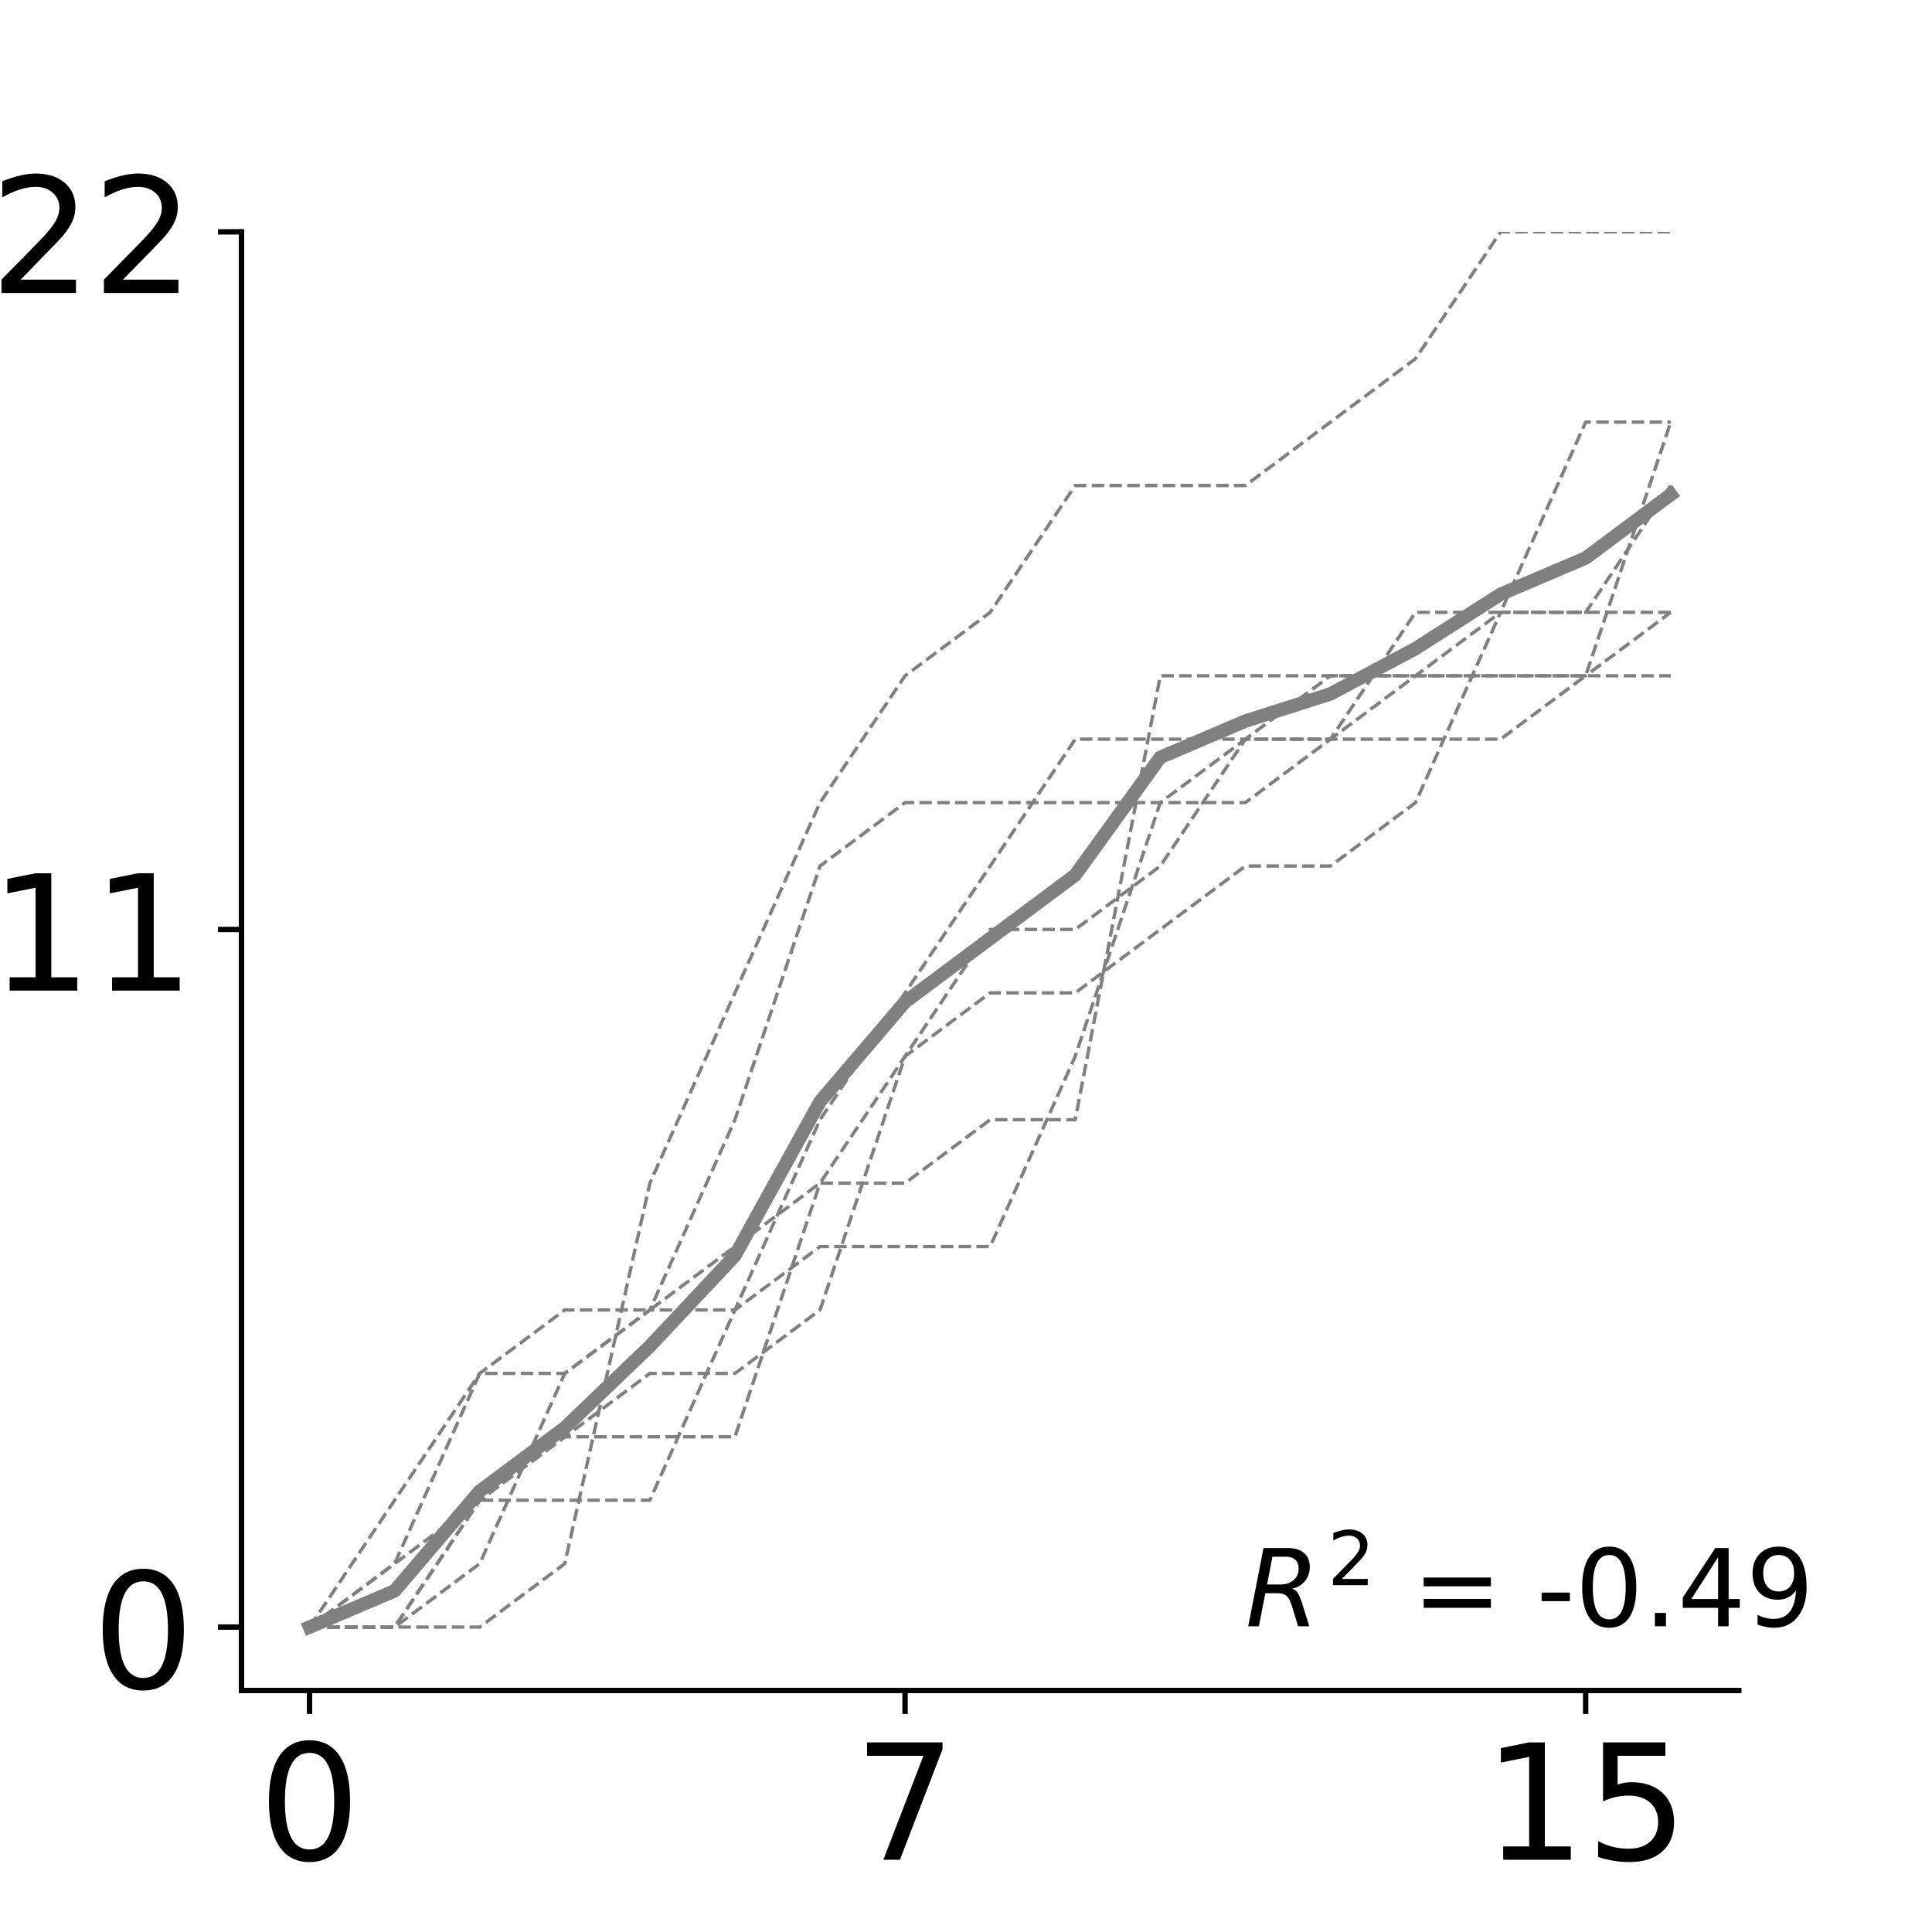
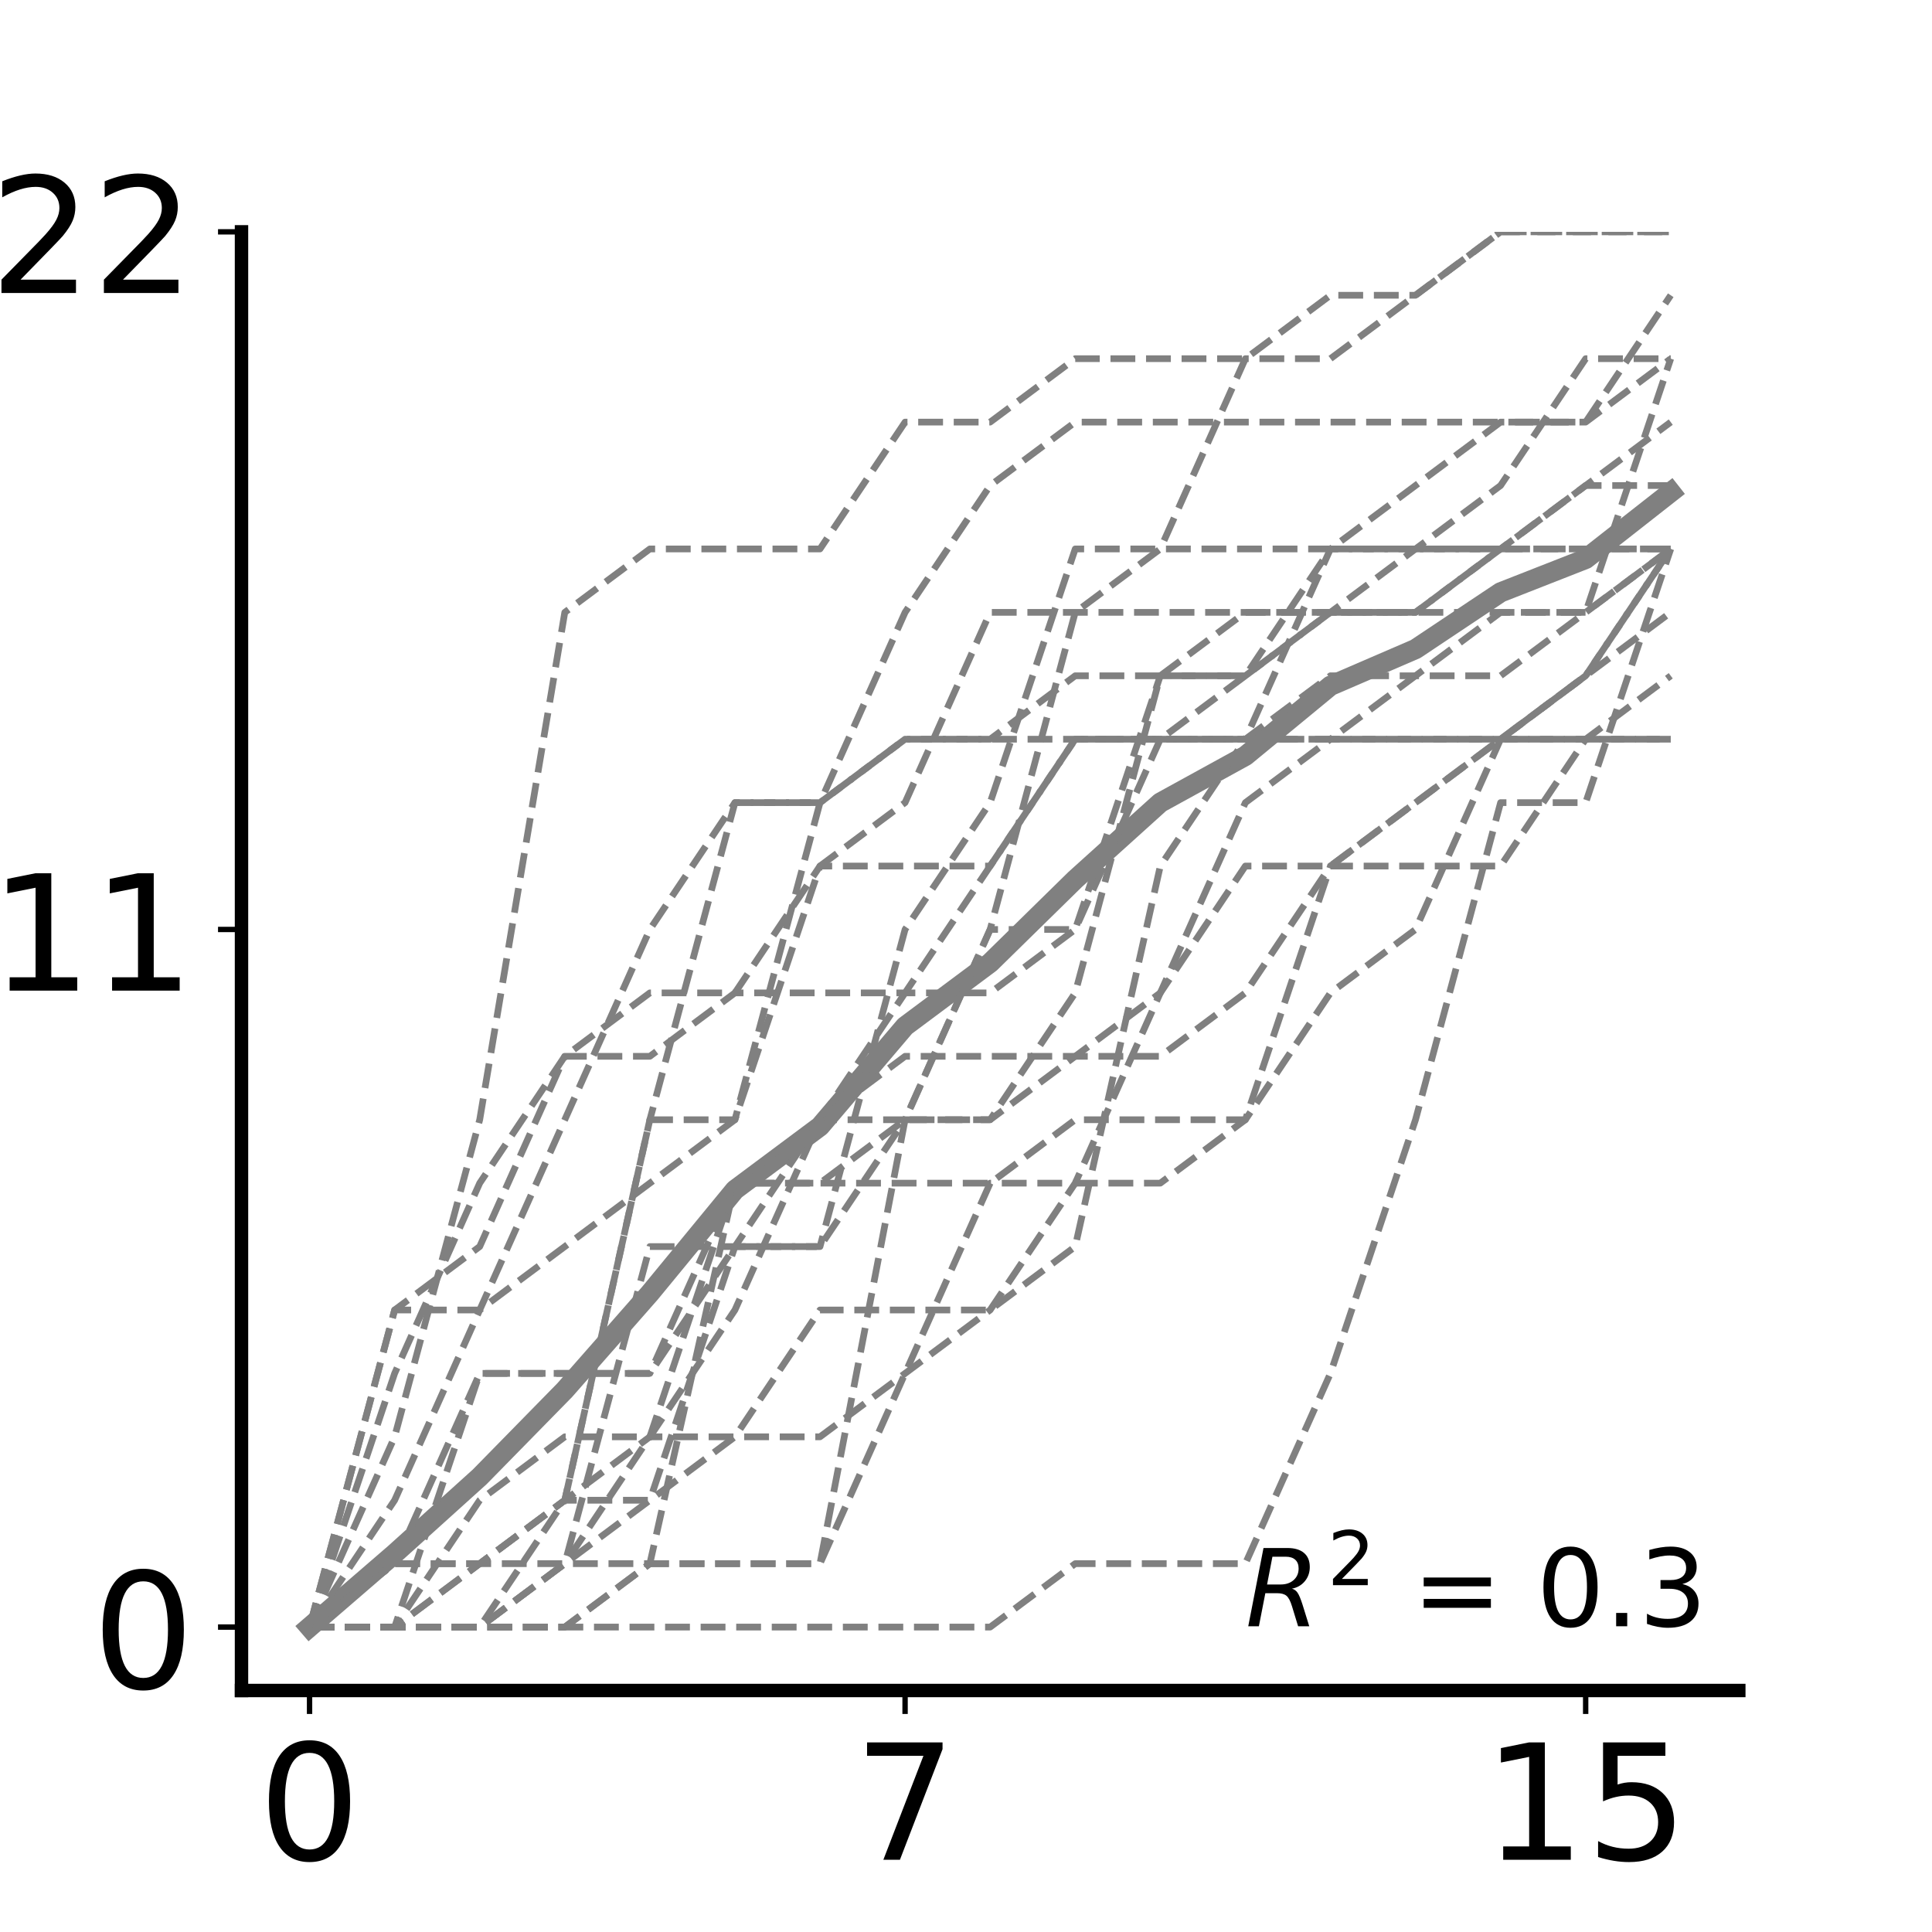
<svg xmlns="http://www.w3.org/2000/svg" xmlns:xlink="http://www.w3.org/1999/xlink" width="288pt" height="288pt" viewBox="0 0 288 288" version="1.1">
  <defs>
    <style type="text/css">*{stroke-linejoin: round; stroke-linecap: butt}</style>
  </defs>
  <g id="figure_1">
    <g id="patch_1">
      <path d="M 0 288  L 288 288  L 288 0  L 0 0  z " style="fill: #ffffff" />
    </g>
    <g id="axes_1">
      <g id="patch_2">
        <path d="M 36 252  L 259.2 252  L 259.2 34.56  L 36 34.56  z " style="fill: #ffffff" />
      </g>
      <g id="matplotlib.axis_1">
        <g id="xtick_1">
          <g id="line2d_1">
            <defs>
-               <path id="m43f903be72" d="M 0 0  L 0 3.5  " style="stroke: #000000; stroke-width: 0.8" />
+               <path id="m3de468cd5e" d="M 0 0  L 0 3.5  " style="stroke: #000000; stroke-width: 0.8" />
            </defs>
            <g>
-               <use xlink:href="#m43f903be72" x="46.145" y="252" style="stroke: #000000; stroke-width: 0.8" />
+               <use xlink:href="#m3de468cd5e" x="46.145" y="252" style="stroke: #000000; stroke-width: 0.8" />
            </g>
          </g>
          <g id="text_1">
            <g transform="translate(38.51046 277.2362) scale(0.24 -0.24)">
              <defs>
                <path id="DejaVuSans-30" d="M 2034 4250  Q 1547 4250 1301 3770  Q 1056 3291 1056 2328  Q 1056 1369 1301 889  Q 1547 409 2034 409  Q 2525 409 2770 889  Q 3016 1369 3016 2328  Q 3016 3291 2770 3770  Q 2525 4250 2034 4250  z M 2034 4750  Q 2819 4750 3233 4129  Q 3647 3509 3647 2328  Q 3647 1150 3233 529  Q 2819 -91 2034 -91  Q 1250 -91 836 529  Q 422 1150 422 2328  Q 422 3509 836 4129  Q 1250 4750 2034 4750  z " transform="scale(0.015625)" />
              </defs>
              <use xlink:href="#DejaVuSans-30" />
            </g>
          </g>
        </g>
        <g id="xtick_2">
          <g id="line2d_2">
            <g>
-               <use xlink:href="#m43f903be72" x="134.918" y="252" style="stroke: #000000; stroke-width: 0.8" />
+               <use xlink:href="#m3de468cd5e" x="134.918" y="252" style="stroke: #000000; stroke-width: 0.8" />
            </g>
          </g>
          <g id="text_2">
            <g transform="translate(127.2832 277.2362) scale(0.24 -0.24)">
              <defs>
                <path id="DejaVuSans-37" d="M 525 4666  L 3525 4666  L 3525 4397  L 1831 0  L 1172 0  L 2766 4134  L 525 4134  L 525 4666  z " transform="scale(0.015625)" />
              </defs>
              <use xlink:href="#DejaVuSans-37" />
            </g>
          </g>
        </g>
        <g id="xtick_3">
          <g id="line2d_3">
            <g>
-               <use xlink:href="#m43f903be72" x="236.373" y="252" style="stroke: #000000; stroke-width: 0.8" />
+               <use xlink:href="#m3de468cd5e" x="236.373" y="252" style="stroke: #000000; stroke-width: 0.8" />
            </g>
          </g>
          <g id="text_3">
            <g transform="translate(221.1027 277.2362) scale(0.24 -0.24)">
              <defs>
                <path id="DejaVuSans-31" d="M 794 531  L 1825 531  L 1825 4091  L 703 3866  L 703 4441  L 1819 4666  L 2450 4666  L 2450 531  L 3481 531  L 3481 0  L 794 0  L 794 531  z " transform="scale(0.015625)" />
                <path id="DejaVuSans-35" d="M 691 4666  L 3169 4666  L 3169 4134  L 1269 4134  L 1269 2991  Q 1406 3038 1543 3061  Q 1681 3084 1819 3084  Q 2600 3084 3056 2656  Q 3513 2228 3513 1497  Q 3513 744 3044 326  Q 2575 -91 1722 -91  Q 1428 -91 1123 -41  Q 819 9 494 109  L 494 744  Q 775 591 1075 516  Q 1375 441 1709 441  Q 2250 441 2565 725  Q 2881 1009 2881 1497  Q 2881 1984 2565 2268  Q 2250 2553 1709 2553  Q 1456 2553 1204 2497  Q 953 2441 691 2322  L 691 4666  z " transform="scale(0.015625)" />
              </defs>
              <use xlink:href="#DejaVuSans-31" />
              <use xlink:href="#DejaVuSans-35" x="63.623" />
            </g>
          </g>
        </g>
      </g>
      <g id="matplotlib.axis_2">
        <g id="ytick_1">
          <g id="line2d_4">
            <defs>
-               <path id="m72589f131b" d="M 0 0  L -3.5 0  " style="stroke: #000000; stroke-width: 0.8" />
+               <path id="m2cd3498086" d="M 0 0  L -3.5 0  " style="stroke: #000000; stroke-width: 0.8" />
            </defs>
            <g>
-               <use xlink:href="#m72589f131b" x="36" y="242.546" style="stroke: #000000; stroke-width: 0.8" />
+               <use xlink:href="#m2cd3498086" x="36" y="242.546" style="stroke: #000000; stroke-width: 0.8" />
            </g>
          </g>
          <g id="text_4">
            <g transform="translate(13.73 251.6642) scale(0.24 -0.24)">
              <use xlink:href="#DejaVuSans-30" />
            </g>
          </g>
        </g>
        <g id="ytick_2">
          <g id="line2d_5">
            <g>
-               <use xlink:href="#m72589f131b" x="36" y="138.553" style="stroke: #000000; stroke-width: 0.8" />
+               <use xlink:href="#m2cd3498086" x="36" y="138.553" style="stroke: #000000; stroke-width: 0.8" />
            </g>
          </g>
          <g id="text_5">
            <g transform="translate(-1.54 147.6712) scale(0.24 -0.24)">
              <use xlink:href="#DejaVuSans-31" />
              <use xlink:href="#DejaVuSans-31" x="63.623" />
            </g>
          </g>
        </g>
        <g id="ytick_3">
          <g id="line2d_6">
            <g>
-               <use xlink:href="#m72589f131b" x="36" y="34.56" style="stroke: #000000; stroke-width: 0.8" />
+               <use xlink:href="#m2cd3498086" x="36" y="34.56" style="stroke: #000000; stroke-width: 0.8" />
            </g>
          </g>
          <g id="text_6">
            <g transform="translate(-1.54 43.67813) scale(0.24 -0.24)">
              <defs>
                <path id="DejaVuSans-32" d="M 1228 531  L 3431 531  L 3431 0  L 469 0  L 469 531  Q 828 903 1448 1529  Q 2069 2156 2228 2338  Q 2531 2678 2651 2914  Q 2772 3150 2772 3378  Q 2772 3750 2511 3984  Q 2250 4219 1831 4219  Q 1534 4219 1204 4116  Q 875 4013 500 3803  L 500 4441  Q 881 4594 1212 4672  Q 1544 4750 1819 4750  Q 2544 4750 2975 4387  Q 3406 4025 3406 3419  Q 3406 3131 3298 2873  Q 3191 2616 2906 2266  Q 2828 2175 2409 1742  Q 1991 1309 1228 531  z " transform="scale(0.015625)" />
              </defs>
              <use xlink:href="#DejaVuSans-32" />
              <use xlink:href="#DejaVuSans-32" x="63.623" />
            </g>
          </g>
        </g>
      </g>
      <g id="line2d_7">
-         <path d="M 46.145 242.546  L 58.827 237.144  L 71.509 222.288  L 84.191 212.834  L 96.873 200.679  L 109.555 187.173  L 122.236 164.214  L 134.918 149.358  L 147.6 139.904  L 160.282 130.45  L 172.964 112.892  L 185.645 107.49  L 198.327 103.439  L 211.009 96.686  L 223.691 88.582  L 236.373 83.18  L 249.055 73.726  " clip-path="url(#pf77f6d2d46)" style="fill: none; stroke: #808080; stroke-width: 2; stroke-linecap: square" />
+         <path d="M 46.145 242.546  L 58.827 231.599  L 71.509 220.155  L 84.191 207.218  L 96.873 192.789  L 109.555 177.364  L 122.236 167.91  L 134.918 152.983  L 147.6 143.529  L 160.282 131.089  L 172.964 119.645  L 185.645 112.679  L 198.327 102.23  L 211.009 96.757  L 223.691 88.298  L 236.373 83.322  L 249.055 73.371  " clip-path="url(#pe6548a60b9)" style="fill: none; stroke: #808080; stroke-width: 3; stroke-linecap: square" />
      </g>
      <g id="line2d_8">
-         <path d="M 46.145 242.546  L 58.827 233.092  L 71.509 223.638  L 84.191 223.638  L 96.873 223.638  L 109.555 195.277  L 122.236 185.823  L 134.918 185.823  L 147.6 185.823  L 160.282 157.461  L 172.964 119.645  L 185.645 119.645  L 198.327 110.191  L 211.009 110.191  L 223.691 110.191  L 236.373 100.737  L 249.055 62.922  " clip-path="url(#pf77f6d2d46)" style="fill: none; stroke-dasharray: 1.85,0.8; stroke-dashoffset: 0; stroke: #808080; stroke-width: 0.5" />
+         <path d="M 46.145 242.546  L 58.827 242.546  L 71.509 204.73  L 84.191 204.73  L 96.873 204.73  L 109.555 185.823  L 122.236 185.823  L 134.918 138.553  L 147.6 119.645  L 160.282 81.83  L 172.964 81.83  L 185.645 81.83  L 198.327 81.83  L 211.009 72.376  L 223.691 62.922  L 236.373 62.922  L 249.055 44.014  " clip-path="url(#pe6548a60b9)" style="fill: none; stroke-dasharray: 3.7,1.6; stroke-dashoffset: 0; stroke: #808080" />
      </g>
      <g id="line2d_9">
-         <path d="M 46.145 242.546  L 58.827 242.546  L 71.509 233.092  L 84.191 204.73  L 96.873 195.277  L 109.555 195.277  L 122.236 166.915  L 134.918 148.007  L 147.6 129.099  L 160.282 110.191  L 172.964 110.191  L 185.645 110.191  L 198.327 100.737  L 211.009 100.737  L 223.691 100.737  L 236.373 100.737  L 249.055 91.283  " clip-path="url(#pf77f6d2d46)" style="fill: none; stroke-dasharray: 1.85,0.8; stroke-dashoffset: 0; stroke: #808080; stroke-width: 0.5" />
+         <path d="M 46.145 242.546  L 58.827 242.546  L 71.509 233.092  L 84.191 233.092  L 96.873 185.823  L 109.555 185.823  L 122.236 185.823  L 134.918 166.915  L 147.6 166.915  L 160.282 148.007  L 172.964 100.737  L 185.645 91.283  L 198.327 91.283  L 211.009 81.83  L 223.691 72.376  L 236.373 53.468  L 249.055 53.468  " clip-path="url(#pe6548a60b9)" style="fill: none; stroke-dasharray: 3.7,1.6; stroke-dashoffset: 0; stroke: #808080" />
      </g>
      <g id="line2d_10">
-         <path d="M 46.145 242.546  L 58.827 223.638  L 71.509 204.73  L 84.191 195.277  L 96.873 195.277  L 109.555 185.823  L 122.236 176.369  L 134.918 157.461  L 147.6 138.553  L 160.282 138.553  L 172.964 129.099  L 185.645 110.191  L 198.327 110.191  L 211.009 100.737  L 223.691 91.283  L 236.373 91.283  L 249.055 91.283  " clip-path="url(#pf77f6d2d46)" style="fill: none; stroke-dasharray: 1.85,0.8; stroke-dashoffset: 0; stroke: #808080; stroke-width: 0.5" />
+         <path d="M 46.145 242.546  L 58.827 242.546  L 71.509 242.546  L 84.191 242.546  L 96.873 233.092  L 109.555 176.369  L 122.236 166.915  L 134.918 148.007  L 147.6 148.007  L 160.282 138.553  L 172.964 110.191  L 185.645 110.191  L 198.327 110.191  L 211.009 110.191  L 223.691 110.191  L 236.373 110.191  L 249.055 110.191  " clip-path="url(#pe6548a60b9)" style="fill: none; stroke-dasharray: 3.7,1.6; stroke-dashoffset: 0; stroke: #808080" />
      </g>
      <g id="line2d_11">
-         <path d="M 46.145 242.546  L 58.827 242.546  L 71.509 242.546  L 84.191 233.092  L 96.873 176.369  L 109.555 148.007  L 122.236 119.645  L 134.918 100.737  L 147.6 91.283  L 160.282 72.376  L 172.964 72.376  L 185.645 72.376  L 198.327 62.922  L 211.009 53.468  L 223.691 34.56  L 236.373 34.56  L 249.055 34.56  " clip-path="url(#pf77f6d2d46)" style="fill: none; stroke-dasharray: 1.85,0.8; stroke-dashoffset: 0; stroke: #808080; stroke-width: 0.5" />
+         <path d="M 46.145 242.546  L 58.827 195.277  L 71.509 195.277  L 84.191 185.823  L 96.873 176.369  L 109.555 166.915  L 122.236 129.099  L 134.918 119.645  L 147.6 91.283  L 160.282 91.283  L 172.964 91.283  L 185.645 91.283  L 198.327 91.283  L 211.009 91.283  L 223.691 91.283  L 236.373 91.283  L 249.055 81.83  " clip-path="url(#pe6548a60b9)" style="fill: none; stroke-dasharray: 3.7,1.6; stroke-dashoffset: 0; stroke: #808080" />
      </g>
      <g id="line2d_12">
-         <path d="M 46.145 242.546  L 58.827 233.092  L 71.509 204.73  L 84.191 204.73  L 96.873 195.277  L 109.555 166.915  L 122.236 129.099  L 134.918 119.645  L 147.6 119.645  L 160.282 119.645  L 172.964 119.645  L 185.645 110.191  L 198.327 110.191  L 211.009 91.283  L 223.691 91.283  L 236.373 62.922  L 249.055 62.922  " clip-path="url(#pf77f6d2d46)" style="fill: none; stroke-dasharray: 1.85,0.8; stroke-dashoffset: 0; stroke: #808080; stroke-width: 0.5" />
+         <path d="M 46.145 242.546  L 58.827 214.184  L 71.509 166.915  L 84.191 91.283  L 96.873 81.83  L 109.555 81.83  L 122.236 81.83  L 134.918 62.922  L 147.6 62.922  L 160.282 53.468  L 172.964 53.468  L 185.645 53.468  L 198.327 44.014  L 211.009 44.014  L 223.691 34.56  L 236.373 34.56  L 249.055 34.56  " clip-path="url(#pe6548a60b9)" style="fill: none; stroke-dasharray: 3.7,1.6; stroke-dashoffset: 0; stroke: #808080" />
      </g>
      <g id="line2d_13">
-         <path d="M 46.145 242.546  L 58.827 242.546  L 71.509 223.638  L 84.191 214.184  L 96.873 214.184  L 109.555 214.184  L 122.236 176.369  L 134.918 176.369  L 147.6 166.915  L 160.282 166.915  L 172.964 100.737  L 185.645 100.737  L 198.327 100.737  L 211.009 100.737  L 223.691 100.737  L 236.373 100.737  L 249.055 100.737  " clip-path="url(#pf77f6d2d46)" style="fill: none; stroke-dasharray: 1.85,0.8; stroke-dashoffset: 0; stroke: #808080; stroke-width: 0.5" />
+         <path d="M 46.145 242.546  L 58.827 242.546  L 71.509 242.546  L 84.191 233.092  L 96.873 214.184  L 109.555 176.369  L 122.236 176.369  L 134.918 176.369  L 147.6 176.369  L 160.282 166.915  L 172.964 166.915  L 185.645 166.915  L 198.327 129.099  L 211.009 129.099  L 223.691 129.099  L 236.373 110.191  L 249.055 100.737  " clip-path="url(#pe6548a60b9)" style="fill: none; stroke-dasharray: 3.7,1.6; stroke-dashoffset: 0; stroke: #808080" />
      </g>
      <g id="line2d_14">
-         <path d="M 46.145 242.546  L 58.827 242.546  L 71.509 223.638  L 84.191 214.184  L 96.873 204.73  L 109.555 204.73  L 122.236 195.277  L 134.918 157.461  L 147.6 148.007  L 160.282 148.007  L 172.964 138.553  L 185.645 129.099  L 198.327 129.099  L 211.009 119.645  L 223.691 91.283  L 236.373 91.283  L 249.055 72.376  " clip-path="url(#pf77f6d2d46)" style="fill: none; stroke-dasharray: 1.85,0.8; stroke-dashoffset: 0; stroke: #808080; stroke-width: 0.5" />
+         <path d="M 46.145 242.546  L 58.827 195.277  L 71.509 185.823  L 84.191 157.461  L 96.873 157.461  L 109.555 148.007  L 122.236 148.007  L 134.918 148.007  L 147.6 129.099  L 160.282 110.191  L 172.964 110.191  L 185.645 110.191  L 198.327 81.83  L 211.009 81.83  L 223.691 81.83  L 236.373 72.376  L 249.055 72.376  " clip-path="url(#pe6548a60b9)" style="fill: none; stroke-dasharray: 3.7,1.6; stroke-dashoffset: 0; stroke: #808080" />
+       </g>
+       <g id="line2d_15">
+         <path d="M 46.145 242.546  L 58.827 233.092  L 71.509 204.73  L 84.191 204.73  L 96.873 204.73  L 109.555 176.369  L 122.236 176.369  L 134.918 166.915  L 147.6 166.915  L 160.282 157.461  L 172.964 148.007  L 185.645 129.099  L 198.327 129.099  L 211.009 119.645  L 223.691 110.191  L 236.373 100.737  L 249.055 91.283  " clip-path="url(#pe6548a60b9)" style="fill: none; stroke-dasharray: 3.7,1.6; stroke-dashoffset: 0; stroke: #808080" />
+       </g>
+       <g id="line2d_16">
+         <path d="M 46.145 242.546  L 58.827 233.092  L 71.509 233.092  L 84.191 223.638  L 96.873 166.915  L 109.555 119.645  L 122.236 119.645  L 134.918 110.191  L 147.6 110.191  L 160.282 100.737  L 172.964 100.737  L 185.645 100.737  L 198.327 91.283  L 211.009 91.283  L 223.691 81.83  L 236.373 72.376  L 249.055 62.922  " clip-path="url(#pe6548a60b9)" style="fill: none; stroke-dasharray: 3.7,1.6; stroke-dashoffset: 0; stroke: #808080" />
+       </g>
+       <g id="line2d_17">
+         <path d="M 46.145 242.546  L 58.827 242.546  L 71.509 223.638  L 84.191 214.184  L 96.873 214.184  L 109.555 195.277  L 122.236 166.915  L 134.918 166.915  L 147.6 138.553  L 160.282 138.553  L 172.964 100.737  L 185.645 100.737  L 198.327 81.83  L 211.009 81.83  L 223.691 81.83  L 236.373 81.83  L 249.055 81.83  " clip-path="url(#pe6548a60b9)" style="fill: none; stroke-dasharray: 3.7,1.6; stroke-dashoffset: 0; stroke: #808080" />
+       </g>
+       <g id="line2d_18">
+         <path d="M 46.145 242.546  L 58.827 242.546  L 71.509 242.546  L 84.191 233.092  L 96.873 233.092  L 109.555 233.092  L 122.236 233.092  L 134.918 166.915  L 147.6 138.553  L 160.282 91.283  L 172.964 81.83  L 185.645 53.468  L 198.327 53.468  L 211.009 44.014  L 223.691 34.56  L 236.373 34.56  L 249.055 34.56  " clip-path="url(#pe6548a60b9)" style="fill: none; stroke-dasharray: 3.7,1.6; stroke-dashoffset: 0; stroke: #808080" />
+       </g>
+       <g id="line2d_19">
+         <path d="M 46.145 242.546  L 58.827 223.638  L 71.509 195.277  L 84.191 166.915  L 96.873 138.553  L 109.555 119.645  L 122.236 119.645  L 134.918 110.191  L 147.6 110.191  L 160.282 110.191  L 172.964 110.191  L 185.645 100.737  L 198.327 91.283  L 211.009 91.283  L 223.691 81.83  L 236.373 81.83  L 249.055 81.83  " clip-path="url(#pe6548a60b9)" style="fill: none; stroke-dasharray: 3.7,1.6; stroke-dashoffset: 0; stroke: #808080" />
+       </g>
+       <g id="line2d_20">
+         <path d="M 46.145 242.546  L 58.827 242.546  L 71.509 242.546  L 84.191 233.092  L 96.873 223.638  L 109.555 185.823  L 122.236 166.915  L 134.918 157.461  L 147.6 157.461  L 160.282 157.461  L 172.964 157.461  L 185.645 148.007  L 198.327 129.099  L 211.009 119.645  L 223.691 110.191  L 236.373 100.737  L 249.055 81.83  " clip-path="url(#pe6548a60b9)" style="fill: none; stroke-dasharray: 3.7,1.6; stroke-dashoffset: 0; stroke: #808080" />
+       </g>
+       <g id="line2d_21">
+         <path d="M 46.145 242.546  L 58.827 242.546  L 71.509 242.546  L 84.191 223.638  L 96.873 166.915  L 109.555 166.915  L 122.236 119.645  L 134.918 91.283  L 147.6 72.376  L 160.282 62.922  L 172.964 62.922  L 185.645 62.922  L 198.327 62.922  L 211.009 62.922  L 223.691 62.922  L 236.373 62.922  L 249.055 53.468  " clip-path="url(#pe6548a60b9)" style="fill: none; stroke-dasharray: 3.7,1.6; stroke-dashoffset: 0; stroke: #808080" />
+       </g>
+       <g id="line2d_22">
+         <path d="M 46.145 242.546  L 58.827 233.092  L 71.509 233.092  L 84.191 223.638  L 96.873 214.184  L 109.555 214.184  L 122.236 214.184  L 134.918 204.73  L 147.6 195.277  L 160.282 176.369  L 172.964 148.007  L 185.645 119.645  L 198.327 110.191  L 211.009 110.191  L 223.691 110.191  L 236.373 110.191  L 249.055 110.191  " clip-path="url(#pe6548a60b9)" style="fill: none; stroke-dasharray: 3.7,1.6; stroke-dashoffset: 0; stroke: #808080" />
+       </g>
+       <g id="line2d_23">
+         <path d="M 46.145 242.546  L 58.827 242.546  L 71.509 242.546  L 84.191 242.546  L 96.873 233.092  L 109.555 233.092  L 122.236 233.092  L 134.918 204.73  L 147.6 176.369  L 160.282 176.369  L 172.964 176.369  L 185.645 166.915  L 198.327 148.007  L 211.009 138.553  L 223.691 110.191  L 236.373 100.737  L 249.055 81.83  " clip-path="url(#pe6548a60b9)" style="fill: none; stroke-dasharray: 3.7,1.6; stroke-dashoffset: 0; stroke: #808080" />
+       </g>
+       <g id="line2d_24">
+         <path d="M 46.145 242.546  L 58.827 242.546  L 71.509 242.546  L 84.191 242.546  L 96.873 242.546  L 109.555 242.546  L 122.236 242.546  L 134.918 242.546  L 147.6 242.546  L 160.282 233.092  L 172.964 233.092  L 185.645 233.092  L 198.327 204.73  L 211.009 166.915  L 223.691 119.645  L 236.373 119.645  L 249.055 81.83  " clip-path="url(#pe6548a60b9)" style="fill: none; stroke-dasharray: 3.7,1.6; stroke-dashoffset: 0; stroke: #808080" />
+       </g>
+       <g id="line2d_25">
+         <path d="M 46.145 242.546  L 58.827 242.546  L 71.509 233.092  L 84.191 223.638  L 96.873 223.638  L 109.555 214.184  L 122.236 195.277  L 134.918 195.277  L 147.6 195.277  L 160.282 185.823  L 172.964 129.099  L 185.645 110.191  L 198.327 100.737  L 211.009 100.737  L 223.691 91.283  L 236.373 91.283  L 249.055 53.468  " clip-path="url(#pe6548a60b9)" style="fill: none; stroke-dasharray: 3.7,1.6; stroke-dashoffset: 0; stroke: #808080" />
+       </g>
+       <g id="line2d_26">
+         <path d="M 46.145 242.546  L 58.827 204.73  L 71.509 176.369  L 84.191 157.461  L 96.873 148.007  L 109.555 148.007  L 122.236 129.099  L 134.918 129.099  L 147.6 129.099  L 160.282 110.191  L 172.964 110.191  L 185.645 110.191  L 198.327 110.191  L 211.009 100.737  L 223.691 100.737  L 236.373 91.283  L 249.055 81.83  " clip-path="url(#pe6548a60b9)" style="fill: none; stroke-dasharray: 3.7,1.6; stroke-dashoffset: 0; stroke: #808080" />
      </g>
      <g id="patch_3">
-         <path d="M 36 252  L 36 34.56  " style="fill: none; stroke: #000000; stroke-width: 0.8; stroke-linejoin: miter; stroke-linecap: square" />
+         <path d="M 36 252  L 36 34.56  " style="fill: none; stroke: #000000; stroke-width: 2; stroke-linejoin: miter; stroke-linecap: square" />
      </g>
      <g id="patch_4">
-         <path d="M 36 252  L 259.2 252  " style="fill: none; stroke: #000000; stroke-width: 0.8; stroke-linejoin: miter; stroke-linecap: square" />
+         <path d="M 36 252  L 259.2 252  " style="fill: none; stroke: #000000; stroke-width: 2; stroke-linejoin: miter; stroke-linecap: square" />
      </g>
      <g id="text_7">
        <g transform="translate(185.6455 242.5461) scale(0.16 -0.16)">
          <defs>
            <path id="DejaVuSans-Oblique-52" d="M 1613 4147  L 1294 2491  L 2106 2491  Q 2584 2491 2879 2755  Q 3175 3019 3175 3444  Q 3175 3784 2976 3965  Q 2778 4147 2406 4147  L 1613 4147  z M 2772 2241  Q 2972 2194 3105 2009  Q 3238 1825 3413 1275  L 3809 0  L 3144 0  L 2778 1197  Q 2638 1659 2453 1815  Q 2269 1972 1888 1972  L 1191 1972  L 806 0  L 172 0  L 1081 4666  L 2503 4666  Q 3150 4666 3495 4373  Q 3841 4081 3841 3531  Q 3841 3044 3547 2687  Q 3253 2331 2772 2241  z " transform="scale(0.015625)" />
            <path id="DejaVuSans-20" transform="scale(0.015625)" />
            <path id="DejaVuSans-3d" d="M 678 2906  L 4684 2906  L 4684 2381  L 678 2381  L 678 2906  z M 678 1631  L 4684 1631  L 4684 1100  L 678 1100  L 678 1631  z " transform="scale(0.015625)" />
-             <path id="DejaVuSans-2d" d="M 313 2009  L 1997 2009  L 1997 1497  L 313 1497  L 313 2009  z " transform="scale(0.015625)" />
            <path id="DejaVuSans-2e" d="M 684 794  L 1344 794  L 1344 0  L 684 0  L 684 794  z " transform="scale(0.015625)" />
-             <path id="DejaVuSans-34" d="M 2419 4116  L 825 1625  L 2419 1625  L 2419 4116  z M 2253 4666  L 3047 4666  L 3047 1625  L 3713 1625  L 3713 1100  L 3047 1100  L 3047 0  L 2419 0  L 2419 1100  L 313 1100  L 313 1709  L 2253 4666  z " transform="scale(0.015625)" />
-             <path id="DejaVuSans-39" d="M 703 97  L 703 672  Q 941 559 1184 500  Q 1428 441 1663 441  Q 2288 441 2617 861  Q 2947 1281 2994 2138  Q 2813 1869 2534 1725  Q 2256 1581 1919 1581  Q 1219 1581 811 2004  Q 403 2428 403 3163  Q 403 3881 828 4315  Q 1253 4750 1959 4750  Q 2769 4750 3195 4129  Q 3622 3509 3622 2328  Q 3622 1225 3098 567  Q 2575 -91 1691 -91  Q 1453 -91 1209 -44  Q 966 3 703 97  z M 1959 2075  Q 2384 2075 2632 2365  Q 2881 2656 2881 3163  Q 2881 3666 2632 3958  Q 2384 4250 1959 4250  Q 1534 4250 1286 3958  Q 1038 3666 1038 3163  Q 1038 2656 1286 2365  Q 1534 2075 1959 2075  z " transform="scale(0.015625)" />
+             <path id="DejaVuSans-33" d="M 2597 2516  Q 3050 2419 3304 2112  Q 3559 1806 3559 1356  Q 3559 666 3084 287  Q 2609 -91 1734 -91  Q 1441 -91 1130 -33  Q 819 25 488 141  L 488 750  Q 750 597 1062 519  Q 1375 441 1716 441  Q 2309 441 2620 675  Q 2931 909 2931 1356  Q 2931 1769 2642 2001  Q 2353 2234 1838 2234  L 1294 2234  L 1294 2753  L 1863 2753  Q 2328 2753 2575 2939  Q 2822 3125 2822 3475  Q 2822 3834 2567 4026  Q 2313 4219 1838 4219  Q 1578 4219 1281 4162  Q 984 4106 628 3988  L 628 4550  Q 988 4650 1302 4700  Q 1616 4750 1894 4750  Q 2613 4750 3031 4423  Q 3450 4097 3450 3541  Q 3450 3153 3228 2886  Q 3006 2619 2597 2516  z " transform="scale(0.015625)" />
          </defs>
          <use xlink:href="#DejaVuSans-Oblique-52" transform="translate(0 0.765625)" />
          <use xlink:href="#DejaVuSans-32" transform="translate(76.49919 39.04688) scale(0.7)" />
          <use xlink:href="#DejaVuSans-20" transform="translate(123.7697 0.765625)" />
          <use xlink:href="#DejaVuSans-3d" transform="translate(155.5568 0.765625)" />
          <use xlink:href="#DejaVuSans-20" transform="translate(239.3459 0.765625)" />
-           <use xlink:href="#DejaVuSans-2d" transform="translate(271.133 0.765625)" />
-           <use xlink:href="#DejaVuSans-30" transform="translate(307.217 0.765625)" />
-           <use xlink:href="#DejaVuSans-2e" transform="translate(370.84 0.765625)" />
-           <use xlink:href="#DejaVuSans-34" transform="translate(402.6271 0.765625)" />
-           <use xlink:href="#DejaVuSans-39" transform="translate(466.2502 0.765625)" />
+           <use xlink:href="#DejaVuSans-30" transform="translate(271.133 0.765625)" />
+           <use xlink:href="#DejaVuSans-2e" transform="translate(334.756 0.765625)" />
+           <use xlink:href="#DejaVuSans-33" transform="translate(366.5431 0.765625)" />
        </g>
      </g>
    </g>
  </g>
  <defs>
-     <clipPath id="pf77f6d2d46">
+     <clipPath id="pe6548a60b9">
      <rect x="36" y="34.56" width="223.2" height="217.44" />
    </clipPath>
  </defs>
</svg>
